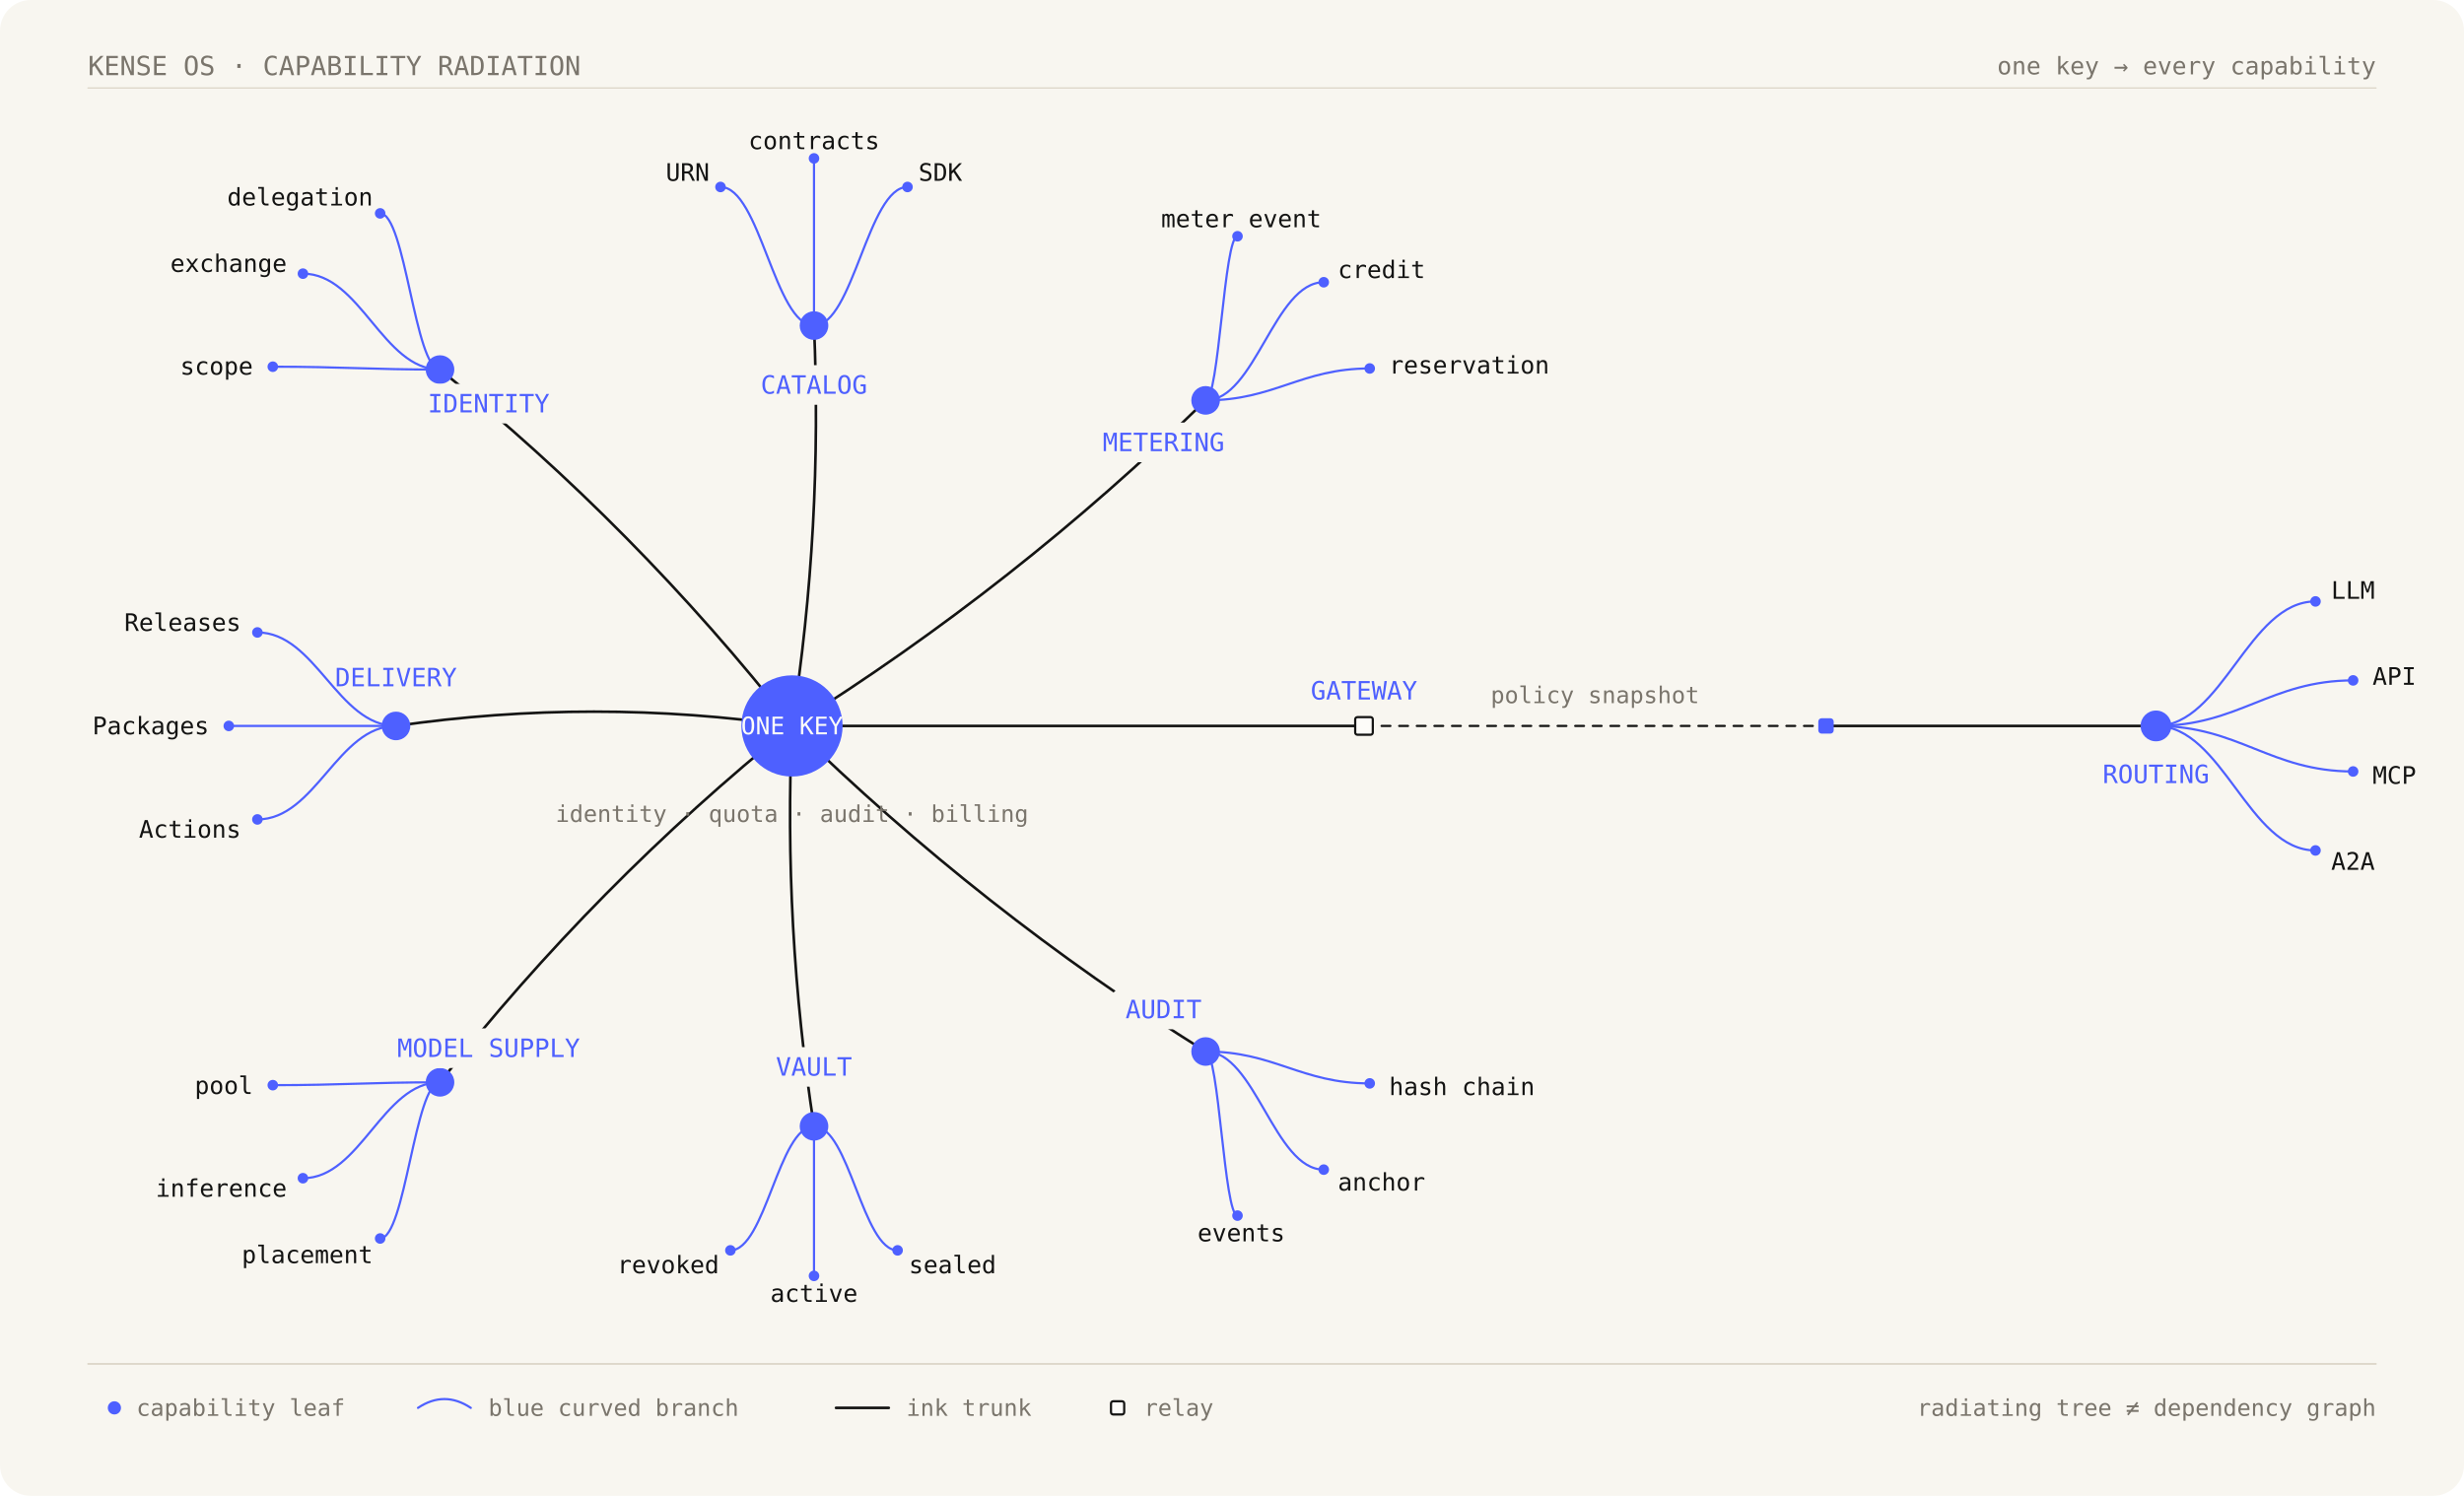
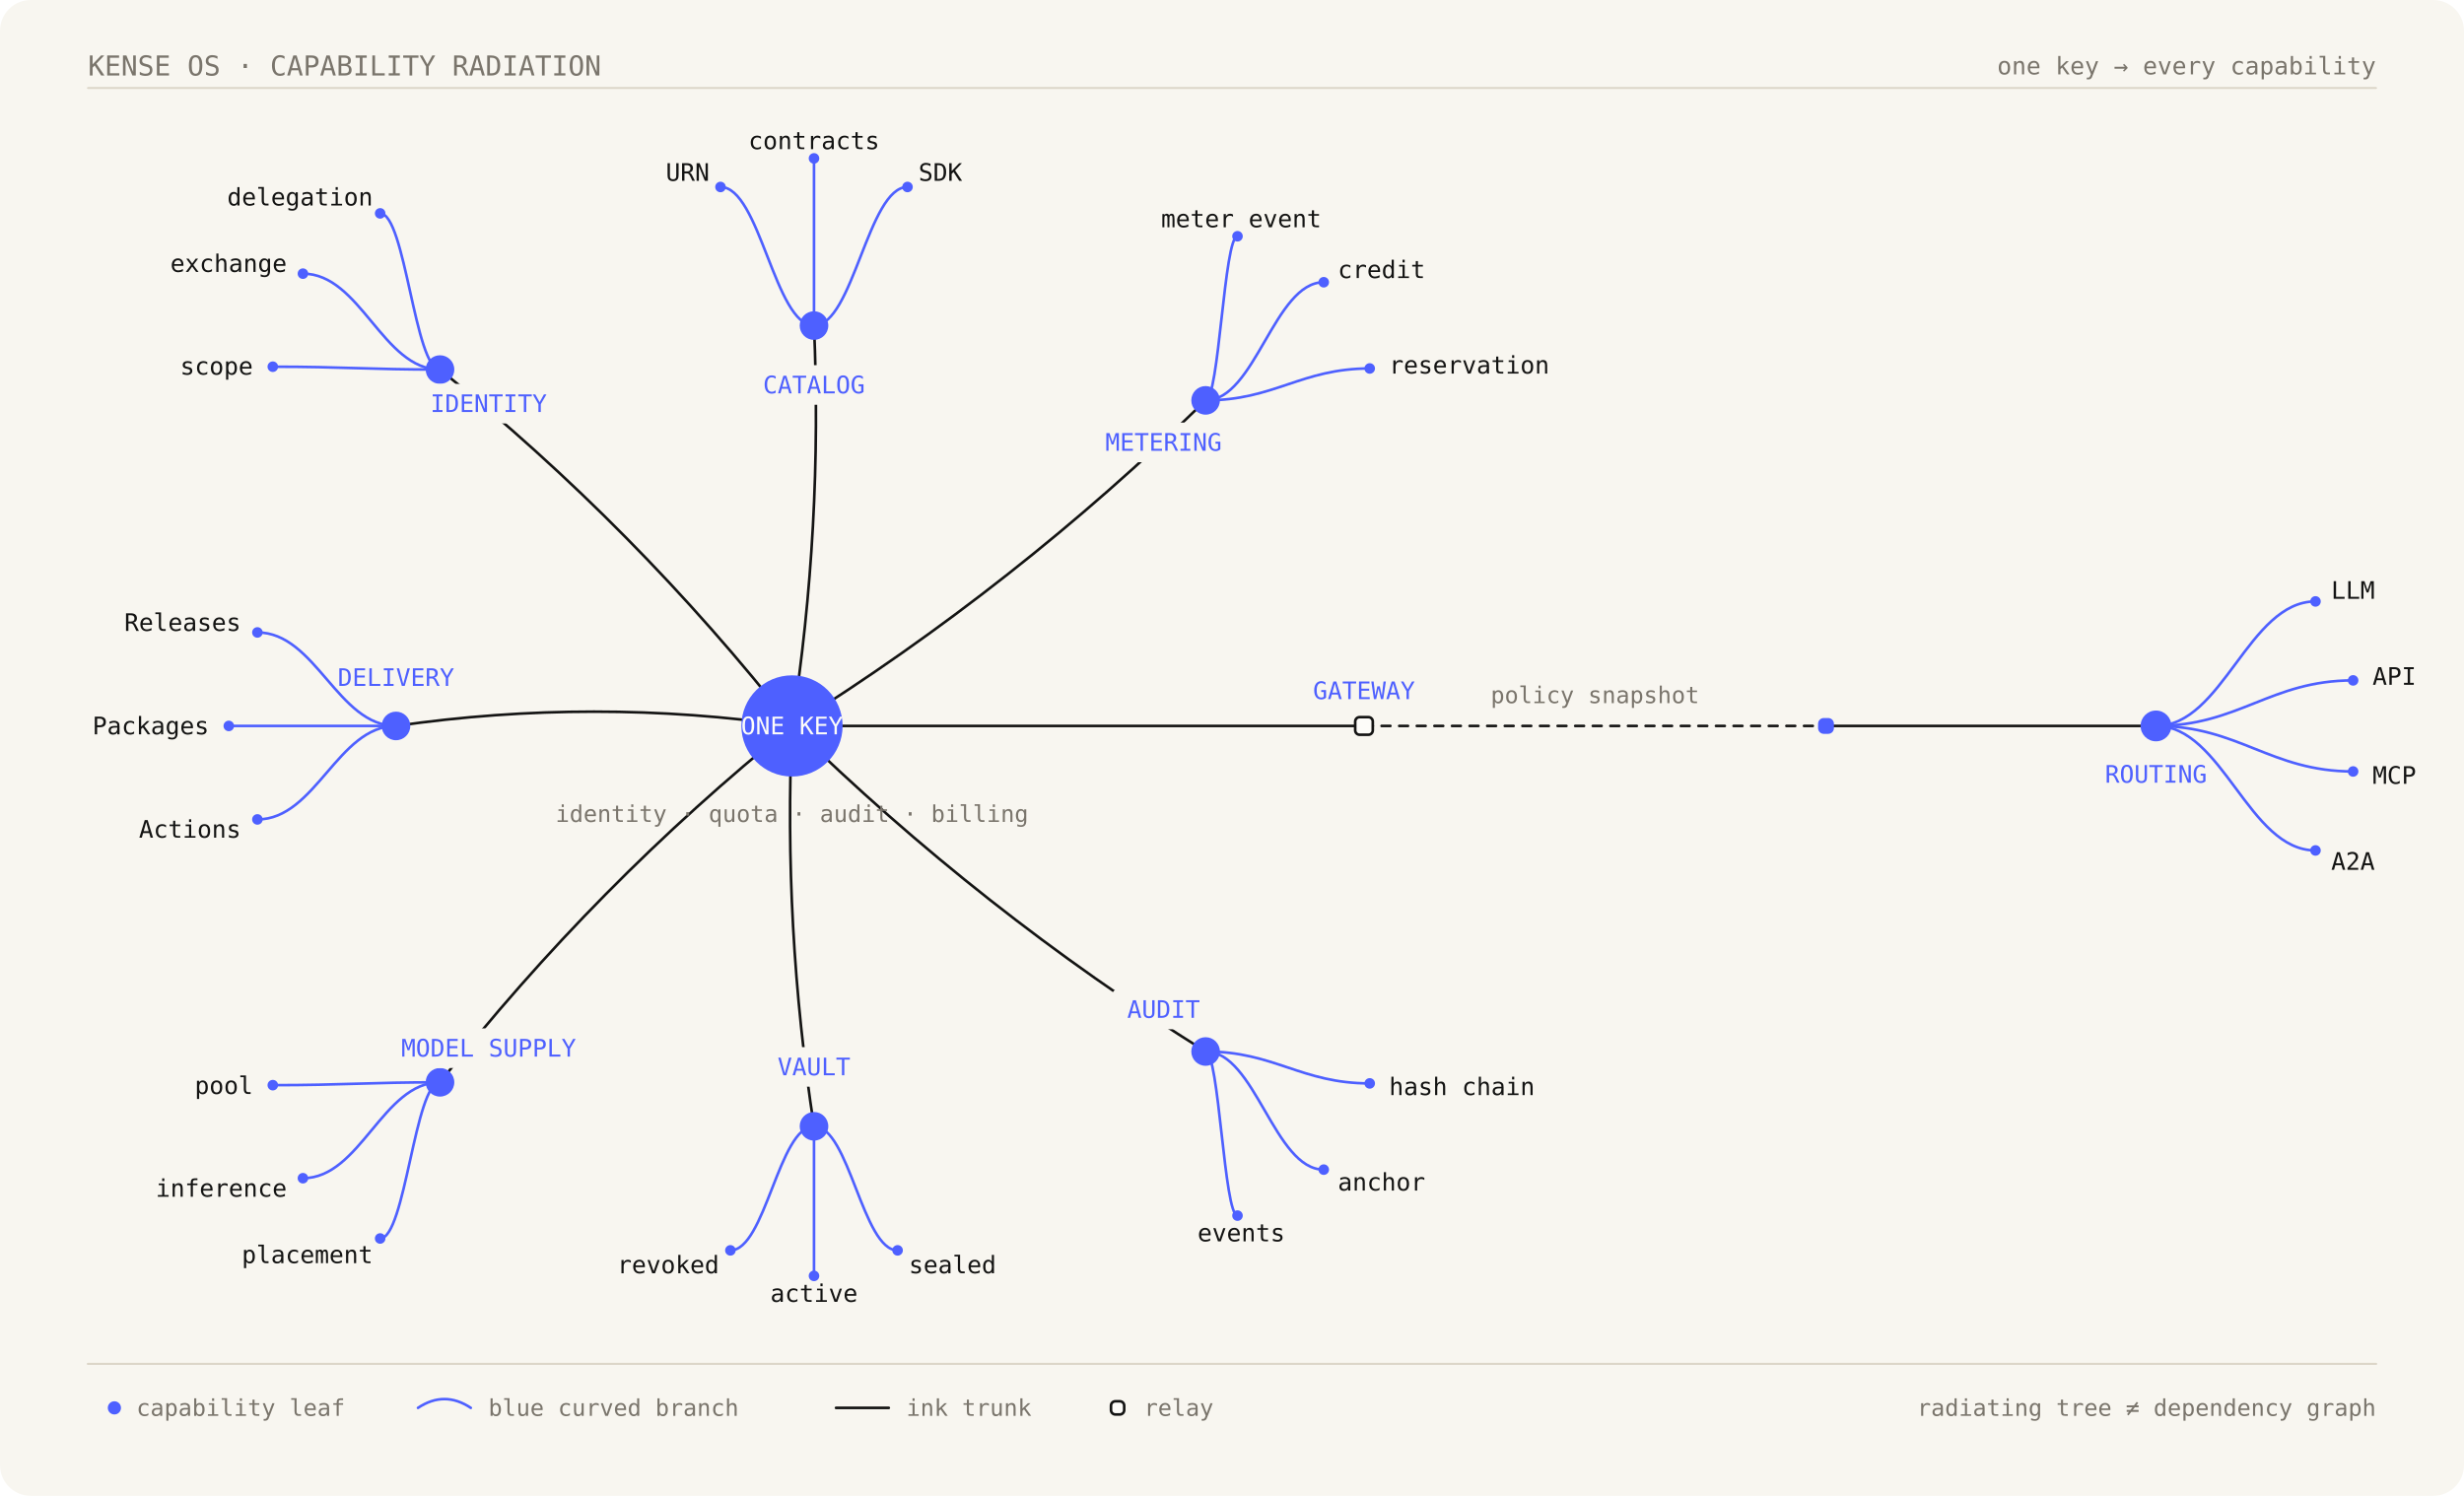
<svg xmlns="http://www.w3.org/2000/svg" viewBox="0 0 1120 680" width="1120" height="680" role="img">
  <rect x="0" y="0" width="1120" height="680" rx="14" fill="#F8F6F0" />
  <g font-family="Menlo, SFMono-Regular, Consolas, monospace">
-     <path d="M40 40 L1080 40" fill="none" stroke="#DCD6C8" stroke-width="0.6" stroke-linecap="round" />
-     <path d="M40 620 L1080 620" fill="none" stroke="#DCD6C8" stroke-width="0.6" stroke-linecap="round" />
-     <text x="40.0" y="30.0" font-size="12" fill="#7A756C" text-anchor="start" dominant-baseline="central" font-weight="500">KENSE OS  ·  CAPABILITY RADIATION</text>
+     <path d="M40 40 L1080 40" fill="none" stroke="#DCD6C8" stroke-width="0.9" stroke-linecap="round" />
+     <path d="M40 620 L1080 620" fill="none" stroke="#DCD6C8" stroke-width="0.9" stroke-linecap="round" />
+     <text x="40.0" y="30.0" font-size="12.5" fill="#7A756C" text-anchor="start" dominant-baseline="central" font-weight="500">KENSE OS  ·  CAPABILITY RADIATION</text>
    <text x="1080.0" y="30.0" font-size="11" fill="#7A756C" text-anchor="end" dominant-baseline="central">one key → every capability</text>
    <path d="M360 330 Q289.2 239.9 200 168" fill="none" stroke="#141413" stroke-width="1.2" stroke-linecap="round" />
    <path d="M360 330 Q374.0 239.5 370 148" fill="none" stroke="#141413" stroke-width="1.2" stroke-linecap="round" />
    <path d="M360 330 Q462.0 266.2 548 182" fill="none" stroke="#141413" stroke-width="1.2" stroke-linecap="round" />
    <path d="M360 330 Q270.0 317.0 180 330" fill="none" stroke="#141413" stroke-width="1.2" stroke-linecap="round" />
    <path d="M360 330 Q270.8 401.9 200 492" fill="none" stroke="#141413" stroke-width="1.2" stroke-linecap="round" />
    <path d="M360 330 Q356.0 421.5 370 512" fill="none" stroke="#141413" stroke-width="1.2" stroke-linecap="round" />
    <path d="M360 330 Q446.0 414.2 548 478" fill="none" stroke="#141413" stroke-width="1.2" stroke-linecap="round" />
    <path d="M360 330 L620 330" fill="none" stroke="#141413" stroke-width="1.2" stroke-linecap="round" />
-     <path d="M620 330 L830 330" fill="none" stroke="#141413" stroke-width="1.0" stroke-linecap="round" stroke-dasharray="4 4" />
+     <path d="M620 330 L830 330" fill="none" stroke="#141413" stroke-width="1.2" stroke-linecap="round" stroke-dasharray="4 4" />
    <path d="M830 330 L980 330" fill="none" stroke="#141413" stroke-width="1.2" stroke-linecap="round" />
-     <rect x="616.0" y="326.0" width="8" height="8" rx="1" fill="#FDFCF9" stroke="#141413" stroke-width="1" />
-     <rect x="827.0" y="327.0" width="6" height="6" rx="1" fill="#4E60FF" stroke="#4E60FF" stroke-width="1" />
-     <text x="620.0" y="314.0" font-size="11.5" fill="#4E60FF" text-anchor="middle" dominant-baseline="central" font-weight="500">GATEWAY</text>
+     <rect x="616.0" y="326.0" width="8" height="8" rx="2" fill="#FDFCF9" stroke="#141413" stroke-width="1.2" />
+     <rect x="827.0" y="327.0" width="6" height="6" rx="2" fill="#4E60FF" stroke="#4E60FF" stroke-width="1.2" />
+     <text x="620.0" y="314.0" font-size="11" fill="#4E60FF" text-anchor="middle" dominant-baseline="central" font-weight="500">GATEWAY</text>
    <text x="725.0" y="316.0" font-size="10.5" fill="#7A756C" text-anchor="middle" dominant-baseline="central">policy snapshot</text>
    <circle cx="980.0" cy="330.0" r="7" fill="#4E60FF" />
-     <text x="980.0" y="352.0" font-size="11.5" fill="#4E60FF" text-anchor="middle" dominant-baseline="central" font-weight="500">ROUTING</text>
+     <text x="980.0" y="352.0" font-size="11" fill="#4E60FF" text-anchor="middle" dominant-baseline="central" font-weight="500">ROUTING</text>
    <circle cx="200.0" cy="168.0" r="6.5" fill="#4E60FF" />
-     <rect x="188.5" y="174.5" width="67.2" height="18" rx="3" fill="#F8F6F0" />
-     <text x="222.1" y="183.5" font-size="11.5" fill="#4E60FF" text-anchor="middle" dominant-baseline="central" font-weight="500">IDENTITY</text>
-     <path d="M200.0 168.0 C168.1 168.0, 155.9 166.7, 124.0 166.7" fill="none" stroke="#4E60FF" stroke-width="1.0" stroke-linecap="round" />
+     <rect x="188.5" y="174.5" width="67.2" height="18" rx="2" fill="#F8F6F0" />
+     <text x="222.1" y="183.5" font-size="11" fill="#4E60FF" text-anchor="middle" dominant-baseline="central" font-weight="500">IDENTITY</text>
+     <path d="M200.0 168.0 C168.1 168.0, 155.9 166.7, 124.0 166.7" fill="none" stroke="#4E60FF" stroke-width="1.2" stroke-linecap="round" />
    <circle cx="124.0" cy="166.7" r="2.4" fill="#4E60FF" />
    <text x="115.0" y="166.5" font-size="11" fill="#141413" text-anchor="end" dominant-baseline="central">scope</text>
-     <path d="M200.0 168.0 C173.9 168.0, 163.9 124.4, 137.7 124.4" fill="none" stroke="#4E60FF" stroke-width="1.0" stroke-linecap="round" />
+     <path d="M200.0 168.0 C173.9 168.0, 163.9 124.4, 137.7 124.4" fill="none" stroke="#4E60FF" stroke-width="1.2" stroke-linecap="round" />
    <circle cx="137.7" cy="124.4" r="2.4" fill="#4E60FF" />
    <text x="130.4" y="119.8" font-size="11" fill="#141413" text-anchor="end" dominant-baseline="central">exchange</text>
-     <path d="M200.0 168.0 C188.6 168.0, 184.2 97.0, 172.8 97.0" fill="none" stroke="#4E60FF" stroke-width="1.0" stroke-linecap="round" />
+     <path d="M200.0 168.0 C188.6 168.0, 184.2 97.0, 172.8 97.0" fill="none" stroke="#4E60FF" stroke-width="1.2" stroke-linecap="round" />
    <circle cx="172.8" cy="97.0" r="2.4" fill="#4E60FF" />
    <text x="169.5" y="89.6" font-size="11" fill="#141413" text-anchor="end" dominant-baseline="central">delegation</text>
    <circle cx="370.0" cy="148.0" r="6.5" fill="#4E60FF" />
-     <rect x="339.9" y="166.0" width="60.3" height="18" rx="3" fill="#F8F6F0" />
-     <text x="370.0" y="175.0" font-size="11.5" fill="#4E60FF" text-anchor="middle" dominant-baseline="central" font-weight="500">CATALOG</text>
-     <path d="M370.0 148.0 C352.2 148.0, 345.4 85.0, 327.5 85.0" fill="none" stroke="#4E60FF" stroke-width="1.0" stroke-linecap="round" />
+     <rect x="339.9" y="166.0" width="60.3" height="18" rx="2" fill="#F8F6F0" />
+     <text x="370.0" y="175.0" font-size="11" fill="#4E60FF" text-anchor="middle" dominant-baseline="central" font-weight="500">CATALOG</text>
+     <path d="M370.0 148.0 C352.2 148.0, 345.4 85.0, 327.5 85.0" fill="none" stroke="#4E60FF" stroke-width="1.2" stroke-linecap="round" />
    <circle cx="327.5" cy="85.0" r="2.4" fill="#4E60FF" />
    <text x="322.5" y="78.4" font-size="11" fill="#141413" text-anchor="end" dominant-baseline="central">URN</text>
-     <path d="M370.0 148.0 C370.0 148.0, 370.0 72.0, 370.0 72.0" fill="none" stroke="#4E60FF" stroke-width="1.0" stroke-linecap="round" />
+     <path d="M370.0 148.0 C370.0 148.0, 370.0 72.0, 370.0 72.0" fill="none" stroke="#4E60FF" stroke-width="1.2" stroke-linecap="round" />
    <circle cx="370.0" cy="72.0" r="2.4" fill="#4E60FF" />
    <text x="370.0" y="64.0" font-size="11" fill="#141413" text-anchor="middle" dominant-baseline="central">contracts</text>
-     <path d="M370.0 148.0 C387.8 148.0, 394.6 85.0, 412.5 85.0" fill="none" stroke="#4E60FF" stroke-width="1.0" stroke-linecap="round" />
+     <path d="M370.0 148.0 C387.8 148.0, 394.6 85.0, 412.5 85.0" fill="none" stroke="#4E60FF" stroke-width="1.2" stroke-linecap="round" />
    <circle cx="412.5" cy="85.0" r="2.4" fill="#4E60FF" />
    <text x="417.5" y="78.4" font-size="11" fill="#141413" text-anchor="start" dominant-baseline="central">SDK</text>
    <circle cx="548.0" cy="182.0" r="6.5" fill="#4E60FF" />
-     <rect x="495.3" y="192.1" width="67.2" height="18" rx="3" fill="#F8F6F0" />
-     <text x="528.9" y="201.1" font-size="11.5" fill="#4E60FF" text-anchor="middle" dominant-baseline="central" font-weight="500">METERING</text>
-     <path d="M548.0 182.0 C554.1 182.0, 556.4 107.4, 562.5 107.4" fill="none" stroke="#4E60FF" stroke-width="1.0" stroke-linecap="round" />
+     <rect x="495.3" y="192.1" width="67.2" height="18" rx="2" fill="#F8F6F0" />
+     <text x="528.9" y="201.1" font-size="11" fill="#4E60FF" text-anchor="middle" dominant-baseline="central" font-weight="500">METERING</text>
+     <path d="M548.0 182.0 C554.1 182.0, 556.4 107.4, 562.5 107.4" fill="none" stroke="#4E60FF" stroke-width="1.2" stroke-linecap="round" />
    <circle cx="562.5" cy="107.4" r="2.4" fill="#4E60FF" />
    <text x="564.2" y="99.5" font-size="11" fill="#141413" text-anchor="middle" dominant-baseline="central">meter event</text>
-     <path d="M548.0 182.0 C570.6 182.0, 579.2 128.3, 601.7 128.3" fill="none" stroke="#4E60FF" stroke-width="1.0" stroke-linecap="round" />
+     <path d="M548.0 182.0 C570.6 182.0, 579.2 128.3, 601.7 128.3" fill="none" stroke="#4E60FF" stroke-width="1.2" stroke-linecap="round" />
    <circle cx="601.7" cy="128.3" r="2.4" fill="#4E60FF" />
    <text x="608.1" y="122.6" font-size="11" fill="#141413" text-anchor="start" dominant-baseline="central">credit</text>
-     <path d="M548.0 182.0 C579.3 182.0, 591.3 167.5, 622.6 167.5" fill="none" stroke="#4E60FF" stroke-width="1.0" stroke-linecap="round" />
+     <path d="M548.0 182.0 C579.3 182.0, 591.3 167.5, 622.6 167.5" fill="none" stroke="#4E60FF" stroke-width="1.2" stroke-linecap="round" />
    <circle cx="622.6" cy="167.5" r="2.4" fill="#4E60FF" />
    <text x="631.4" y="166.0" font-size="11" fill="#141413" text-anchor="start" dominant-baseline="central">reservation</text>
    <circle cx="180.0" cy="330.0" r="6.5" fill="#4E60FF" />
-     <rect x="146.4" y="299.0" width="67.2" height="18" rx="3" fill="#F8F6F0" />
-     <text x="180.0" y="308.0" font-size="11.5" fill="#4E60FF" text-anchor="middle" dominant-baseline="central" font-weight="500">DELIVERY</text>
-     <path d="M180.0 330.0 C153.5 330.0, 143.5 372.5, 117.0 372.5" fill="none" stroke="#4E60FF" stroke-width="1.0" stroke-linecap="round" />
+     <rect x="146.4" y="299.0" width="67.2" height="18" rx="2" fill="#F8F6F0" />
+     <text x="180.0" y="308.0" font-size="11" fill="#4E60FF" text-anchor="middle" dominant-baseline="central" font-weight="500">DELIVERY</text>
+     <path d="M180.0 330.0 C153.5 330.0, 143.5 372.5, 117.0 372.5" fill="none" stroke="#4E60FF" stroke-width="1.2" stroke-linecap="round" />
    <circle cx="117.0" cy="372.5" r="2.4" fill="#4E60FF" />
    <text x="109.5" y="377.0" font-size="11" fill="#141413" text-anchor="end" dominant-baseline="central">Actions</text>
-     <path d="M180.0 330.0 C148.1 330.0, 135.9 330.0, 104.0 330.0" fill="none" stroke="#4E60FF" stroke-width="1.0" stroke-linecap="round" />
+     <path d="M180.0 330.0 C148.1 330.0, 135.9 330.0, 104.0 330.0" fill="none" stroke="#4E60FF" stroke-width="1.2" stroke-linecap="round" />
    <circle cx="104.0" cy="330.0" r="2.4" fill="#4E60FF" />
    <text x="95.0" y="330.0" font-size="11" fill="#141413" text-anchor="end" dominant-baseline="central">Packages</text>
-     <path d="M180.0 330.0 C153.5 330.0, 143.5 287.5, 117.0 287.5" fill="none" stroke="#4E60FF" stroke-width="1.0" stroke-linecap="round" />
+     <path d="M180.0 330.0 C153.5 330.0, 143.5 287.5, 117.0 287.5" fill="none" stroke="#4E60FF" stroke-width="1.2" stroke-linecap="round" />
    <circle cx="117.0" cy="287.5" r="2.4" fill="#4E60FF" />
    <text x="109.5" y="283.0" font-size="11" fill="#141413" text-anchor="end" dominant-baseline="central">Releases</text>
    <circle cx="200.0" cy="492.0" r="6.5" fill="#4E60FF" />
-     <rect x="174.7" y="467.5" width="94.8" height="18" rx="3" fill="#F8F6F0" />
-     <text x="222.1" y="476.5" font-size="11.5" fill="#4E60FF" text-anchor="middle" dominant-baseline="central" font-weight="500">MODEL SUPPLY</text>
-     <path d="M200.0 492.0 C188.6 492.0, 184.2 563.0, 172.8 563.0" fill="none" stroke="#4E60FF" stroke-width="1.0" stroke-linecap="round" />
+     <rect x="174.7" y="467.5" width="94.8" height="18" rx="2" fill="#F8F6F0" />
+     <text x="222.1" y="476.5" font-size="11" fill="#4E60FF" text-anchor="middle" dominant-baseline="central" font-weight="500">MODEL SUPPLY</text>
+     <path d="M200.0 492.0 C188.6 492.0, 184.2 563.0, 172.8 563.0" fill="none" stroke="#4E60FF" stroke-width="1.2" stroke-linecap="round" />
    <circle cx="172.8" cy="563.0" r="2.4" fill="#4E60FF" />
    <text x="169.5" y="570.4" font-size="11" fill="#141413" text-anchor="end" dominant-baseline="central">placement</text>
-     <path d="M200.0 492.0 C173.9 492.0, 163.9 535.6, 137.7 535.6" fill="none" stroke="#4E60FF" stroke-width="1.0" stroke-linecap="round" />
+     <path d="M200.0 492.0 C173.9 492.0, 163.9 535.6, 137.7 535.6" fill="none" stroke="#4E60FF" stroke-width="1.2" stroke-linecap="round" />
    <circle cx="137.7" cy="535.6" r="2.4" fill="#4E60FF" />
    <text x="130.4" y="540.2" font-size="11" fill="#141413" text-anchor="end" dominant-baseline="central">inference</text>
-     <path d="M200.0 492.0 C168.1 492.0, 155.9 493.3, 124.0 493.3" fill="none" stroke="#4E60FF" stroke-width="1.0" stroke-linecap="round" />
+     <path d="M200.0 492.0 C168.1 492.0, 155.9 493.3, 124.0 493.3" fill="none" stroke="#4E60FF" stroke-width="1.2" stroke-linecap="round" />
    <circle cx="124.0" cy="493.3" r="2.4" fill="#4E60FF" />
    <text x="115.0" y="493.5" font-size="11" fill="#141413" text-anchor="end" dominant-baseline="central">pool</text>
    <circle cx="370.0" cy="512.0" r="6.5" fill="#4E60FF" />
-     <rect x="346.8" y="476.0" width="46.5" height="18" rx="3" fill="#F8F6F0" />
-     <text x="370.0" y="485.0" font-size="11.5" fill="#4E60FF" text-anchor="middle" dominant-baseline="central" font-weight="500">VAULT</text>
-     <path d="M370.0 512.0 C386.0 512.0, 392.1 568.4, 408.0 568.4" fill="none" stroke="#4E60FF" stroke-width="1.0" stroke-linecap="round" />
+     <rect x="346.8" y="476.0" width="46.5" height="18" rx="2" fill="#F8F6F0" />
+     <text x="370.0" y="485.0" font-size="11" fill="#4E60FF" text-anchor="middle" dominant-baseline="central" font-weight="500">VAULT</text>
+     <path d="M370.0 512.0 C386.0 512.0, 392.1 568.4, 408.0 568.4" fill="none" stroke="#4E60FF" stroke-width="1.2" stroke-linecap="round" />
    <circle cx="408.0" cy="568.4" r="2.4" fill="#4E60FF" />
    <text x="413.1" y="575.0" font-size="11" fill="#141413" text-anchor="start" dominant-baseline="central">sealed</text>
-     <path d="M370.0 512.0 C370.0 512.0, 370.0 580.0, 370.0 580.0" fill="none" stroke="#4E60FF" stroke-width="1.0" stroke-linecap="round" />
+     <path d="M370.0 512.0 C370.0 512.0, 370.0 580.0, 370.0 580.0" fill="none" stroke="#4E60FF" stroke-width="1.2" stroke-linecap="round" />
    <circle cx="370.0" cy="580.0" r="2.4" fill="#4E60FF" />
    <text x="370.0" y="588.0" font-size="11" fill="#141413" text-anchor="middle" dominant-baseline="central">active</text>
-     <path d="M370.0 512.0 C354.0 512.0, 347.9 568.4, 332.0 568.4" fill="none" stroke="#4E60FF" stroke-width="1.0" stroke-linecap="round" />
+     <path d="M370.0 512.0 C354.0 512.0, 347.9 568.4, 332.0 568.4" fill="none" stroke="#4E60FF" stroke-width="1.2" stroke-linecap="round" />
    <circle cx="332.0" cy="568.4" r="2.4" fill="#4E60FF" />
    <text x="326.9" y="575.0" font-size="11" fill="#141413" text-anchor="end" dominant-baseline="central">revoked</text>
    <circle cx="548.0" cy="478.0" r="6.5" fill="#4E60FF" />
-     <rect x="505.7" y="449.9" width="46.5" height="18" rx="3" fill="#F8F6F0" />
-     <text x="528.9" y="458.9" font-size="11.5" fill="#4E60FF" text-anchor="middle" dominant-baseline="central" font-weight="500">AUDIT</text>
-     <path d="M548.0 478.0 C579.3 478.0, 591.3 492.5, 622.6 492.5" fill="none" stroke="#4E60FF" stroke-width="1.0" stroke-linecap="round" />
+     <rect x="505.7" y="449.9" width="46.5" height="18" rx="2" fill="#F8F6F0" />
+     <text x="528.9" y="458.9" font-size="11" fill="#4E60FF" text-anchor="middle" dominant-baseline="central" font-weight="500">AUDIT</text>
+     <path d="M548.0 478.0 C579.3 478.0, 591.3 492.5, 622.6 492.5" fill="none" stroke="#4E60FF" stroke-width="1.2" stroke-linecap="round" />
    <circle cx="622.6" cy="492.5" r="2.4" fill="#4E60FF" />
    <text x="631.4" y="494.0" font-size="11" fill="#141413" text-anchor="start" dominant-baseline="central">hash chain</text>
-     <path d="M548.0 478.0 C570.6 478.0, 579.2 531.7, 601.7 531.7" fill="none" stroke="#4E60FF" stroke-width="1.0" stroke-linecap="round" />
+     <path d="M548.0 478.0 C570.6 478.0, 579.2 531.7, 601.7 531.7" fill="none" stroke="#4E60FF" stroke-width="1.2" stroke-linecap="round" />
    <circle cx="601.7" cy="531.7" r="2.4" fill="#4E60FF" />
    <text x="608.1" y="537.4" font-size="11" fill="#141413" text-anchor="start" dominant-baseline="central">anchor</text>
-     <path d="M548.0 478.0 C554.1 478.0, 556.4 552.6, 562.5 552.6" fill="none" stroke="#4E60FF" stroke-width="1.0" stroke-linecap="round" />
+     <path d="M548.0 478.0 C554.1 478.0, 556.4 552.6, 562.5 552.6" fill="none" stroke="#4E60FF" stroke-width="1.2" stroke-linecap="round" />
    <circle cx="562.5" cy="552.6" r="2.4" fill="#4E60FF" />
    <text x="564.2" y="560.5" font-size="11" fill="#141413" text-anchor="middle" dominant-baseline="central">events</text>
-     <path d="M980.0 330.0 C1010.4 330.0, 1022.0 273.4, 1052.5 273.4" fill="none" stroke="#4E60FF" stroke-width="1.0" stroke-linecap="round" />
+     <path d="M980.0 330.0 C1010.4 330.0, 1022.0 273.4, 1052.5 273.4" fill="none" stroke="#4E60FF" stroke-width="1.2" stroke-linecap="round" />
    <circle cx="1052.5" cy="273.4" r="2.4" fill="#4E60FF" />
    <text x="1059.6" y="268.4" font-size="11" fill="#141413" text-anchor="start" dominant-baseline="central">LLM</text>
-     <path d="M980.0 330.0 C1017.6 330.0, 1032.0 309.3, 1069.6 309.3" fill="none" stroke="#4E60FF" stroke-width="1.0" stroke-linecap="round" />
+     <path d="M980.0 330.0 C1017.6 330.0, 1032.0 309.3, 1069.6 309.3" fill="none" stroke="#4E60FF" stroke-width="1.2" stroke-linecap="round" />
    <circle cx="1069.6" cy="309.3" r="2.4" fill="#4E60FF" />
    <text x="1078.4" y="307.5" font-size="11" fill="#141413" text-anchor="start" dominant-baseline="central">API</text>
-     <path d="M980.0 330.0 C1017.6 330.0, 1032.0 350.7, 1069.6 350.7" fill="none" stroke="#4E60FF" stroke-width="1.0" stroke-linecap="round" />
+     <path d="M980.0 330.0 C1017.6 330.0, 1032.0 350.7, 1069.6 350.7" fill="none" stroke="#4E60FF" stroke-width="1.2" stroke-linecap="round" />
    <circle cx="1069.6" cy="350.7" r="2.4" fill="#4E60FF" />
    <text x="1078.4" y="352.5" font-size="11" fill="#141413" text-anchor="start" dominant-baseline="central">MCP</text>
-     <path d="M980.0 330.0 C1010.4 330.0, 1022.0 386.6, 1052.5 386.6" fill="none" stroke="#4E60FF" stroke-width="1.0" stroke-linecap="round" />
+     <path d="M980.0 330.0 C1010.4 330.0, 1022.0 386.6, 1052.5 386.6" fill="none" stroke="#4E60FF" stroke-width="1.2" stroke-linecap="round" />
    <circle cx="1052.5" cy="386.6" r="2.4" fill="#4E60FF" />
    <text x="1059.6" y="391.6" font-size="11" fill="#141413" text-anchor="start" dominant-baseline="central">A2A</text>
    <circle cx="360.0" cy="330.0" r="23" fill="#4E60FF" />
    <text x="360.0" y="330.0" font-size="11" fill="#FDFCF9" text-anchor="middle" dominant-baseline="central" font-weight="500">ONE KEY</text>
    <text x="360.0" y="370.0" font-size="10.5" fill="#7A756C" text-anchor="middle" dominant-baseline="central">identity · quota · audit · billing</text>
-     <path d="M40 620 L1080 620" fill="none" stroke="#DCD6C8" stroke-width="0.6" stroke-linecap="round" />
+     <path d="M40 620 L1080 620" fill="none" stroke="#DCD6C8" stroke-width="0.9" stroke-linecap="round" />
    <circle cx="52.0" cy="640.0" r="3" fill="#4E60FF" />
    <text x="62.0" y="640.0" font-size="10.5" fill="#7A756C" text-anchor="start" dominant-baseline="central">capability leaf</text>
-     <path d="M190 640 Q202 632 214 640" fill="none" stroke="#4E60FF" stroke-width="1.0" stroke-linecap="round" />
+     <path d="M190 640 Q202 632 214 640" fill="none" stroke="#4E60FF" stroke-width="1.2" stroke-linecap="round" />
    <text x="222.0" y="640.0" font-size="10.5" fill="#7A756C" text-anchor="start" dominant-baseline="central">blue curved branch</text>
    <path d="M380 640 L404 640" fill="none" stroke="#141413" stroke-width="1.2" stroke-linecap="round" />
    <text x="412.0" y="640.0" font-size="10.5" fill="#7A756C" text-anchor="start" dominant-baseline="central">ink trunk</text>
-     <rect x="505.0" y="637.0" width="6" height="6" rx="1" fill="#FDFCF9" stroke="#141413" stroke-width="1" />
+     <rect x="505.0" y="637.0" width="6" height="6" rx="2" fill="#FDFCF9" stroke="#141413" stroke-width="1.2" />
    <text x="520.0" y="640.0" font-size="10.5" fill="#7A756C" text-anchor="start" dominant-baseline="central">relay</text>
    <text x="1080.0" y="640.0" font-size="10.5" fill="#7A756C" text-anchor="end" dominant-baseline="central">radiating tree ≠ dependency graph</text>
  </g>
</svg>
